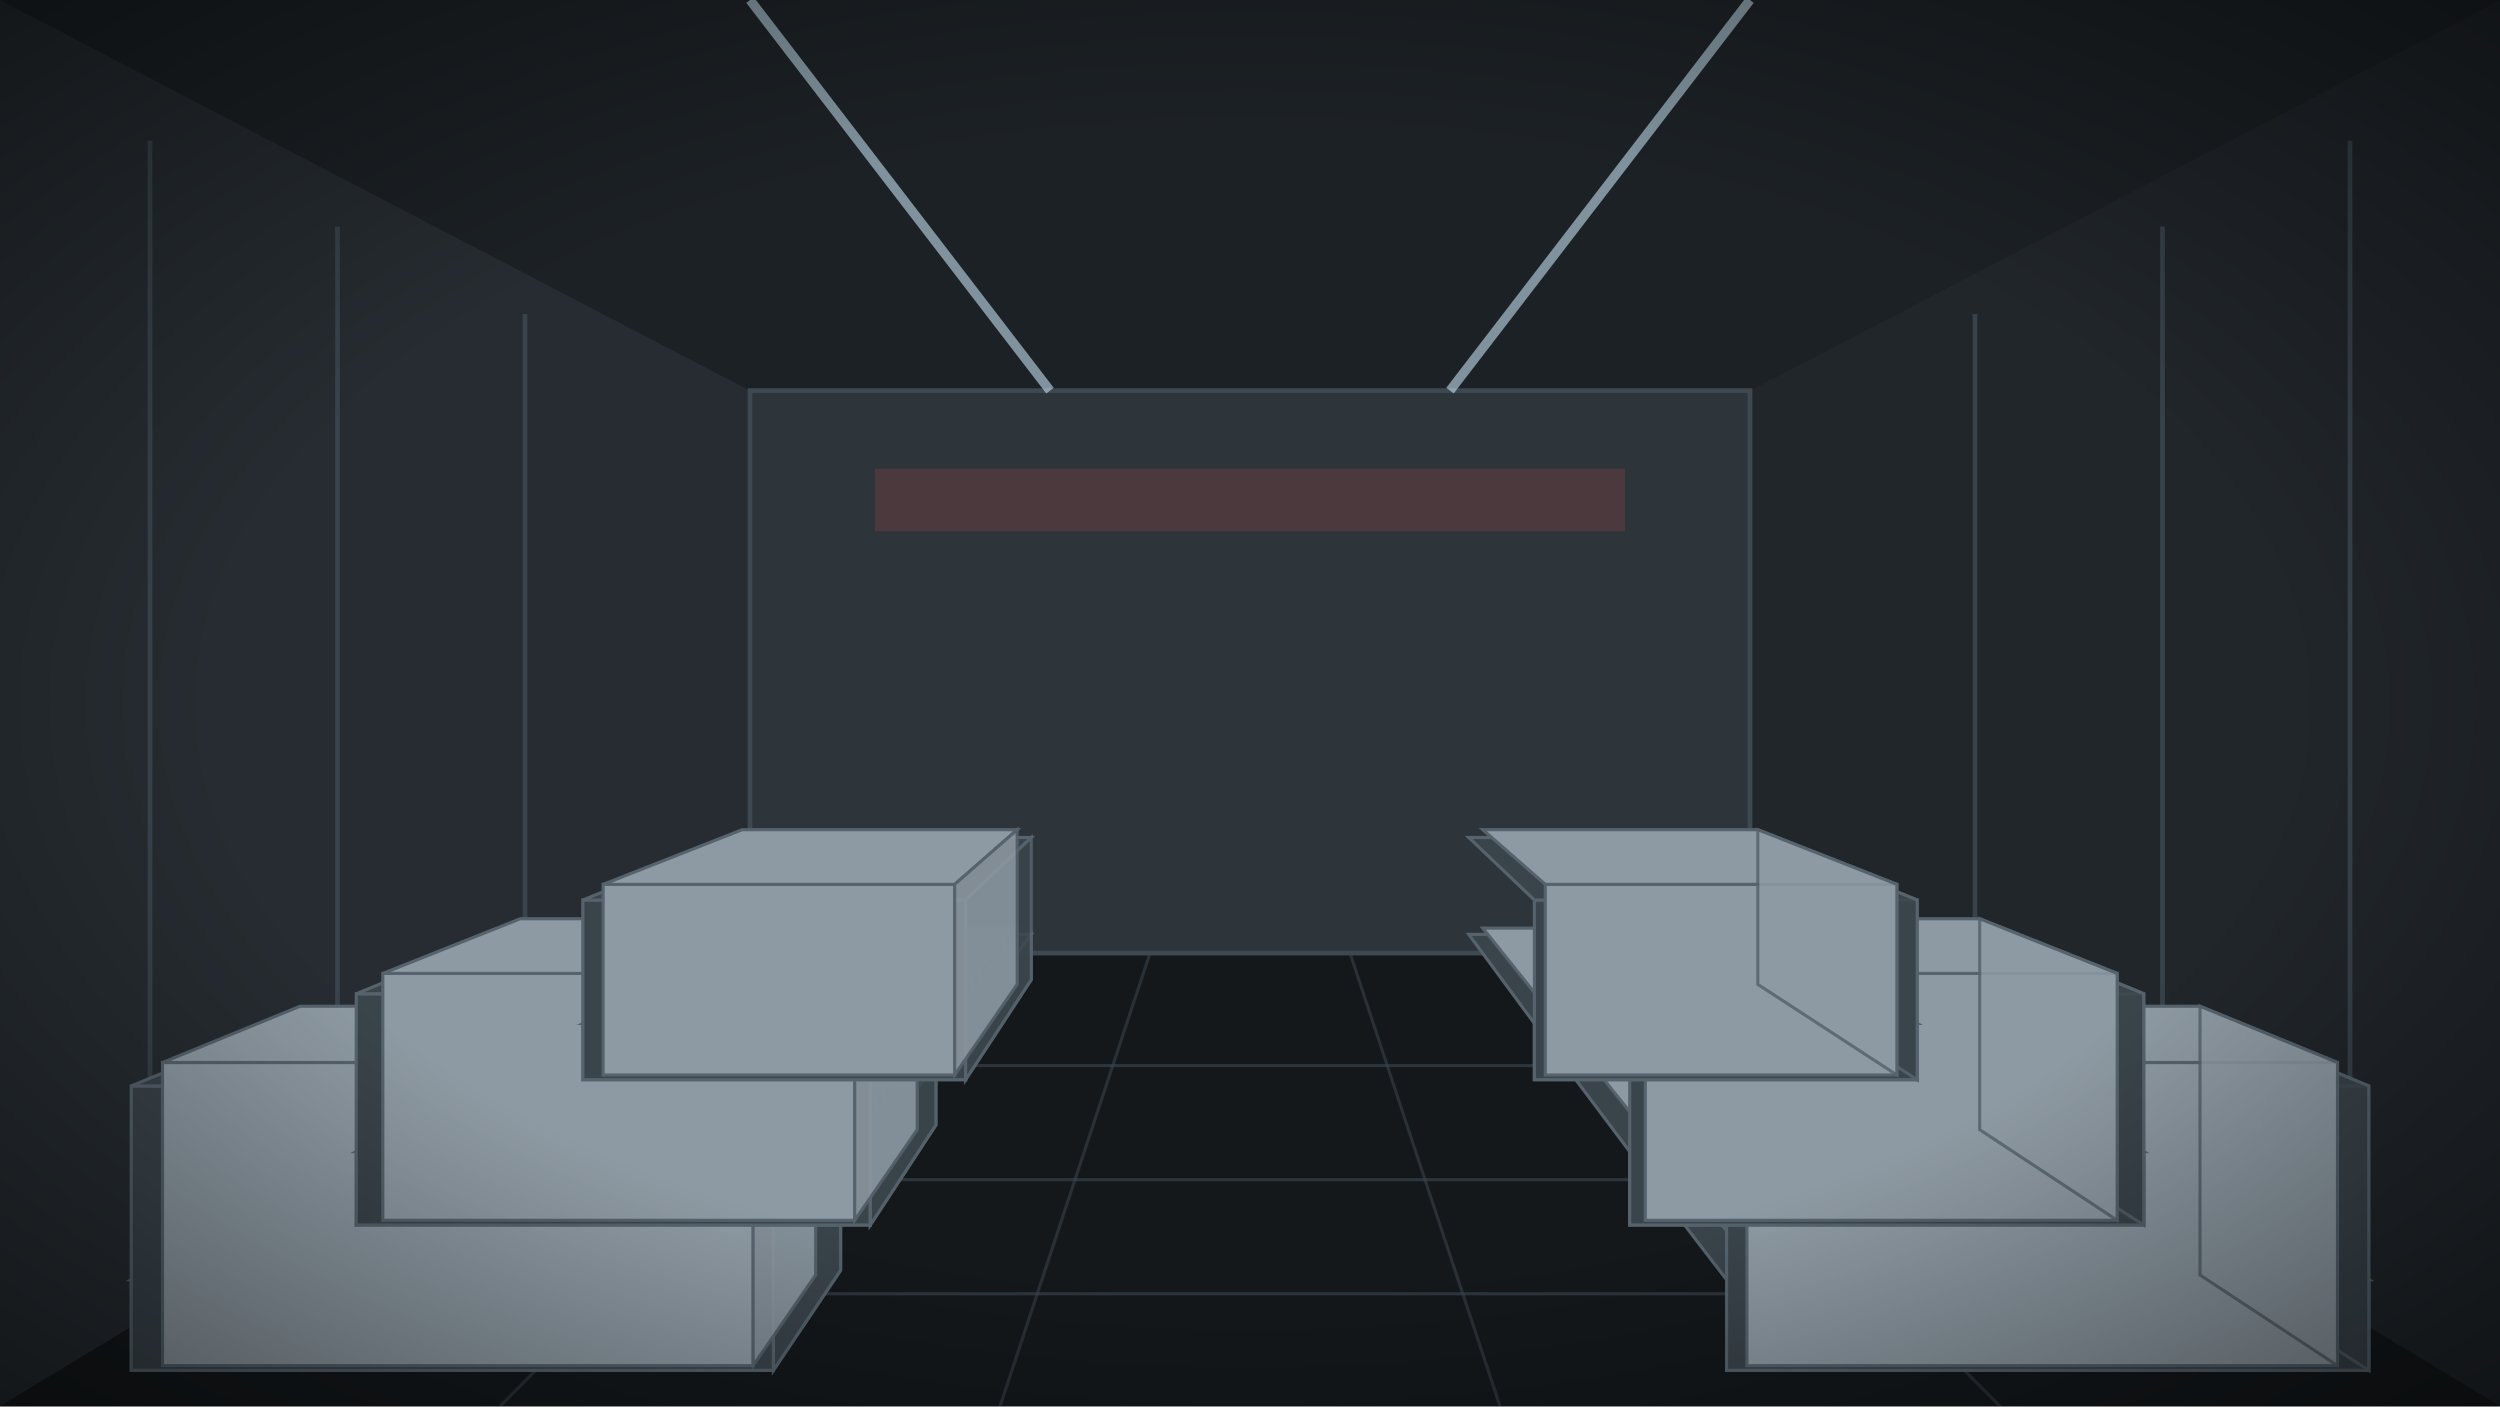
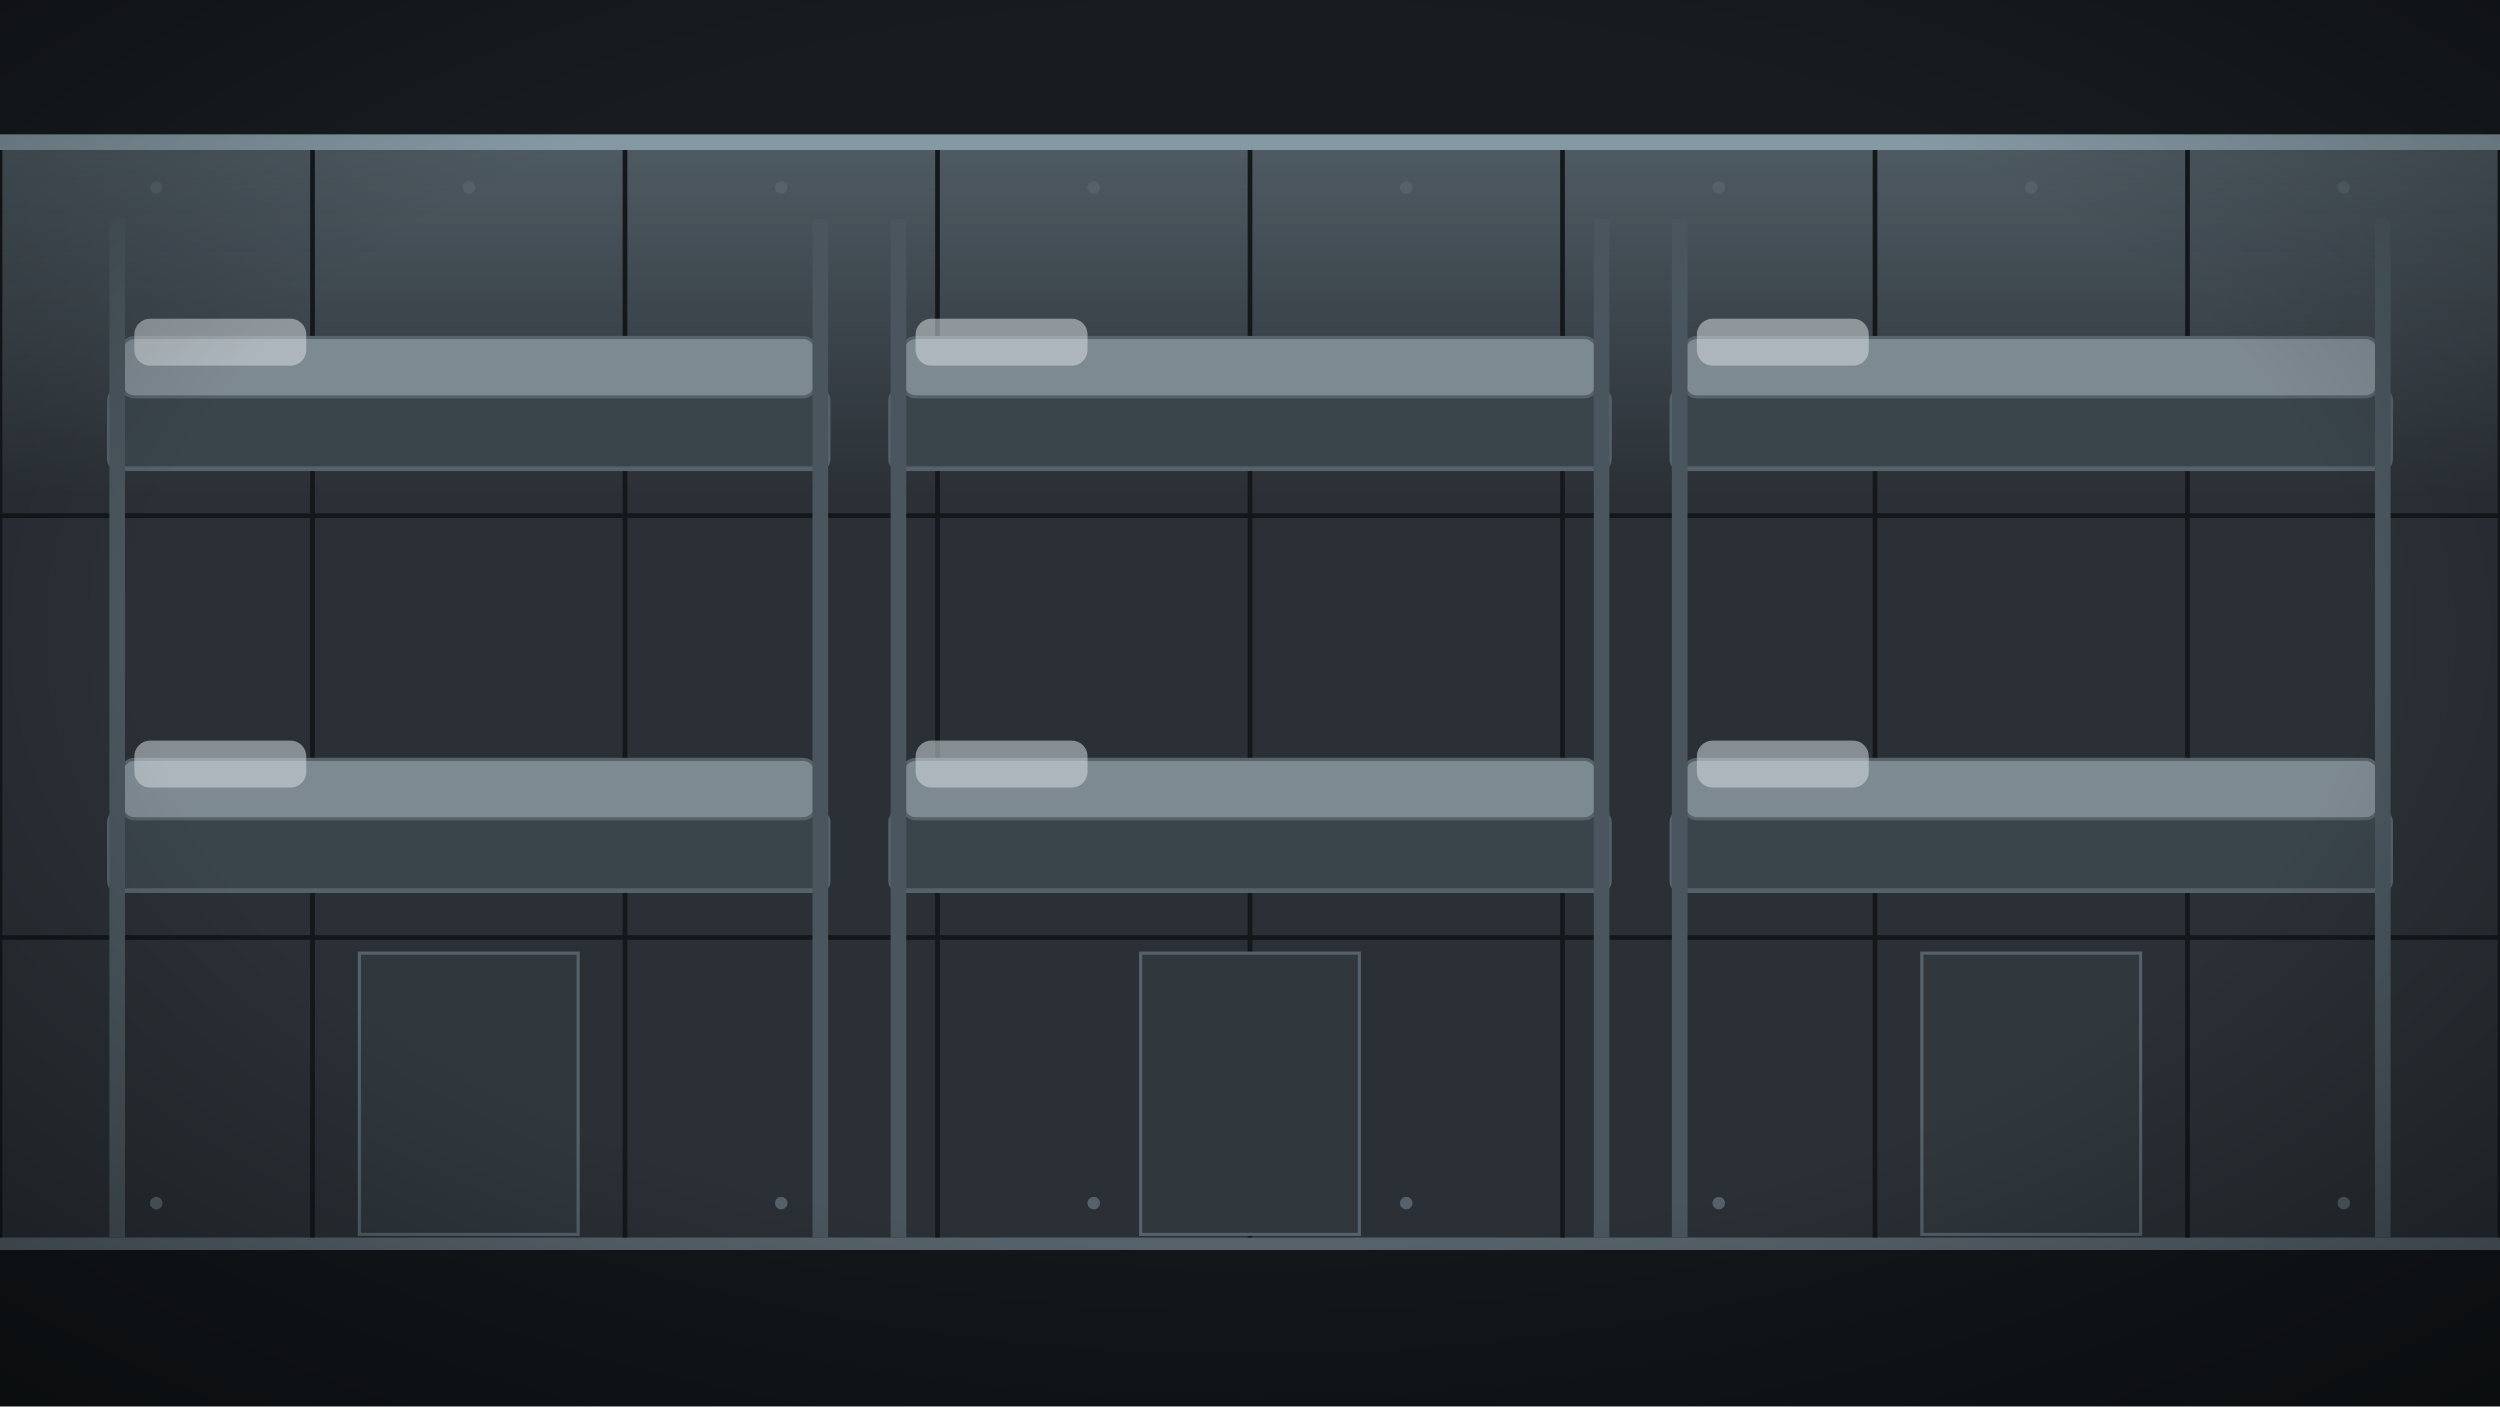
<svg xmlns="http://www.w3.org/2000/svg" viewBox="0 0 1600 900" preserveAspectRatio="xMidYMid slice">
  <defs>
-     <linearGradient id="sw" x1="0" y1="0" x2="0" y2="1">
-       <stop offset="0" stop-color="#9fe7ff" stop-opacity=".35" />
-       <stop offset="1" stop-color="#9fe7ff" stop-opacity="0" />
+     <linearGradient id="swiatlo" x1="0" y1="0" x2="0" y2="1">
+       <stop offset="0" stop-color="#cfefff" stop-opacity=".22" />
+       <stop offset="1" stop-color="#cfefff" stop-opacity="0" />
    </linearGradient>
-     <radialGradient id="cien" cx=".5" cy=".5" r=".75">
+     <radialGradient id="cien" cx=".5" cy=".45" r=".8">
      <stop offset=".55" stop-color="#000" stop-opacity="0" />
-       <stop offset="1" stop-color="#000" stop-opacity=".55" />
+       <stop offset="1" stop-color="#000" stop-opacity=".5" />
    </radialGradient>
  </defs>
-   <rect x="0" y="0" width="1600" height="900" fill="#14181b" />
-   <polygon points="0,0 1600,0 1120,250 480,250" fill="#1c2125" />
-   <polygon points="0,0 480,250 480,610 0,900" fill="#262c31" />
-   <polygon points="1600,0 1120,250 1120,610 1600,900" fill="#21262b" />
-   <polygon points="0,900 1600,900 1120,610 480,610" fill="#14181b" />
-   <rect x="480" y="250" width="640" height="360" fill="#2d343a" stroke="#3d4851" stroke-width="3" />
-   <line x1="480" y1="0" x2="672" y2="250" stroke="#cfefff" stroke-width="6" opacity="0.55" />
-   <line x1="1120" y1="0" x2="928" y2="250" stroke="#cfefff" stroke-width="6" opacity="0.55" />
-   <line x1="120" y1="828" x2="1480" y2="828" stroke="#3d4851" stroke-width="2" opacity="0.6" />
-   <line x1="240" y1="755" x2="1360" y2="755" stroke="#3d4851" stroke-width="2" opacity="0.6" />
-   <line x1="360" y1="682" x2="1240" y2="682" stroke="#3d4851" stroke-width="2" opacity="0.6" />
-   <line x1="320" y1="900" x2="608" y2="610" stroke="#3d4851" stroke-width="2" opacity="0.5" />
-   <line x1="640" y1="900" x2="736" y2="610" stroke="#3d4851" stroke-width="2" opacity="0.5" />
-   <line x1="960" y1="900" x2="864" y2="610" stroke="#3d4851" stroke-width="2" opacity="0.5" />
-   <line x1="1280" y1="900" x2="992" y2="610" stroke="#3d4851" stroke-width="2" opacity="0.5" />
-   <line x1="96" y1="802" x2="96" y2="90" stroke="#3d4851" stroke-width="3" opacity="0.8" />
-   <line x1="1504" y1="802" x2="1504" y2="90" stroke="#3d4851" stroke-width="3" opacity="0.8" />
-   <line x1="216" y1="737" x2="216" y2="145" stroke="#3d4851" stroke-width="3" opacity="0.8" />
-   <line x1="1384" y1="737" x2="1384" y2="145" stroke="#3d4851" stroke-width="3" opacity="0.8" />
-   <line x1="336" y1="671" x2="336" y2="201" stroke="#3d4851" stroke-width="3" opacity="0.8" />
-   <line x1="1264" y1="671" x2="1264" y2="201" stroke="#3d4851" stroke-width="3" opacity="0.8" />
-   <polygon points="84,877 495,877 495,819 84,819" fill="#3a444b" stroke="#56636d" stroke-width="2" />
-   <polygon points="84,819 495,819 538,763 183,763" fill="#3a444b" stroke="#56636d" stroke-width="2" />
-   <polygon points="495,877 538,813 538,763 495,819" fill="#3a444b" stroke="#56636d" stroke-width="2" opacity="0.85" />
-   <polygon points="104,874 482,874 482,804 104,804" fill="#8e9aa3" stroke="#56636d" stroke-width="2" />
-   <polygon points="104,804 482,804 522,754 192,754" fill="#8e9aa3" stroke="#56636d" stroke-width="2" />
-   <polygon points="482,874 522,816 522,754 482,804" fill="#8e9aa3" stroke="#56636d" stroke-width="2" opacity="0.85" />
-   <polygon points="84,877 495,877 495,695 84,695" fill="#3a444b" stroke="#56636d" stroke-width="2" />
-   <polygon points="84,695 495,695 538,654 183,654" fill="#3a444b" stroke="#56636d" stroke-width="2" />
-   <polygon points="495,877 538,813 538,654 495,695" fill="#3a444b" stroke="#56636d" stroke-width="2" opacity="0.85" />
-   <polygon points="104,874 482,874 482,680 104,680" fill="#8e9aa3" stroke="#56636d" stroke-width="2" />
-   <polygon points="104,680 482,680 522,644 192,644" fill="#8e9aa3" stroke="#56636d" stroke-width="2" />
-   <polygon points="482,874 522,816 522,644 482,680" fill="#8e9aa3" stroke="#56636d" stroke-width="2" opacity="0.85" />
-   <polygon points="228,784 557,784 557,737 228,737" fill="#3a444b" stroke="#56636d" stroke-width="2" />
-   <polygon points="228,737 557,737 599,681 328,681" fill="#3a444b" stroke="#56636d" stroke-width="2" />
-   <polygon points="557,784 599,720 599,681 557,737" fill="#3a444b" stroke="#56636d" stroke-width="2" opacity="0.85" />
-   <polygon points="245,781 547,781 547,724 245,724" fill="#8e9aa3" stroke="#56636d" stroke-width="2" />
-   <polygon points="245,724 547,724 587,674 333,674" fill="#8e9aa3" stroke="#56636d" stroke-width="2" />
-   <polygon points="547,781 587,723 587,674 547,724" fill="#8e9aa3" stroke="#56636d" stroke-width="2" opacity="0.85" />
-   <polygon points="228,784 557,784 557,636 228,636" fill="#3a444b" stroke="#56636d" stroke-width="2" />
-   <polygon points="228,636 557,636 599,595 328,595" fill="#3a444b" stroke="#56636d" stroke-width="2" />
-   <polygon points="557,784 599,720 599,595 557,636" fill="#3a444b" stroke="#56636d" stroke-width="2" opacity="0.85" />
-   <polygon points="245,781 547,781 547,623 245,623" fill="#8e9aa3" stroke="#56636d" stroke-width="2" />
-   <polygon points="245,623 547,623 587,588 333,588" fill="#8e9aa3" stroke="#56636d" stroke-width="2" />
-   <polygon points="547,781 587,723 587,588 547,623" fill="#8e9aa3" stroke="#56636d" stroke-width="2" opacity="0.85" />
-   <polygon points="373,691 618,691 618,655 373,655" fill="#3a444b" stroke="#56636d" stroke-width="2" />
-   <polygon points="373,655 618,655 660,598 472,598" fill="#3a444b" stroke="#56636d" stroke-width="2" />
-   <polygon points="618,691 660,627 660,598 618,655" fill="#3a444b" stroke="#56636d" stroke-width="2" opacity="0.85" />
-   <polygon points="386,688 611,688 611,644 386,644" fill="#8e9aa3" stroke="#56636d" stroke-width="2" />
-   <polygon points="386,644 611,644 651,594 475,594" fill="#8e9aa3" stroke="#56636d" stroke-width="2" />
-   <polygon points="611,688 651,630 651,594 611,644" fill="#8e9aa3" stroke="#56636d" stroke-width="2" opacity="0.85" />
-   <polygon points="373,691 618,691 618,576 373,576" fill="#3a444b" stroke="#56636d" stroke-width="2" />
-   <polygon points="373,576 618,576 660,536 472,536" fill="#3a444b" stroke="#56636d" stroke-width="2" />
-   <polygon points="618,691 660,627 660,536 618,576" fill="#3a444b" stroke="#56636d" stroke-width="2" opacity="0.85" />
-   <polygon points="386,688 611,688 611,566 386,566" fill="#8e9aa3" stroke="#56636d" stroke-width="2" />
-   <polygon points="386,566 611,566 651,531 475,531" fill="#8e9aa3" stroke="#56636d" stroke-width="2" />
-   <polygon points="611,688 651,630 651,531 611,566" fill="#8e9aa3" stroke="#56636d" stroke-width="2" opacity="0.85" />
-   <polygon points="1105,877 1516,877 1516,819 1105,819" fill="#3a444b" stroke="#56636d" stroke-width="2" />
-   <polygon points="1105,819 1516,819 1417,763 1062,763" fill="#3a444b" stroke="#56636d" stroke-width="2" />
-   <polygon points="1516,877 1417,813 1417,763 1516,819" fill="#3a444b" stroke="#56636d" stroke-width="2" opacity="0.85" />
-   <polygon points="1118,874 1496,874 1496,804 1118,804" fill="#8e9aa3" stroke="#56636d" stroke-width="2" />
-   <polygon points="1118,804 1496,804 1408,754 1078,754" fill="#8e9aa3" stroke="#56636d" stroke-width="2" />
-   <polygon points="1496,874 1408,816 1408,754 1496,804" fill="#8e9aa3" stroke="#56636d" stroke-width="2" opacity="0.85" />
-   <polygon points="1105,877 1516,877 1516,695 1105,695" fill="#3a444b" stroke="#56636d" stroke-width="2" />
-   <polygon points="1105,695 1516,695 1417,654 1062,654" fill="#3a444b" stroke="#56636d" stroke-width="2" />
-   <polygon points="1516,877 1417,813 1417,654 1516,695" fill="#3a444b" stroke="#56636d" stroke-width="2" opacity="0.85" />
-   <polygon points="1118,874 1496,874 1496,680 1118,680" fill="#8e9aa3" stroke="#56636d" stroke-width="2" />
-   <polygon points="1118,680 1496,680 1408,644 1078,644" fill="#8e9aa3" stroke="#56636d" stroke-width="2" />
-   <polygon points="1496,874 1408,816 1408,644 1496,680" fill="#8e9aa3" stroke="#56636d" stroke-width="2" opacity="0.85" />
-   <polygon points="1043,784 1372,784 1372,737 1043,737" fill="#3a444b" stroke="#56636d" stroke-width="2" />
-   <polygon points="1043,737 1372,737 1272,681 1001,681" fill="#3a444b" stroke="#56636d" stroke-width="2" />
-   <polygon points="1372,784 1272,720 1272,681 1372,737" fill="#3a444b" stroke="#56636d" stroke-width="2" opacity="0.85" />
-   <polygon points="1053,781 1355,781 1355,724 1053,724" fill="#8e9aa3" stroke="#56636d" stroke-width="2" />
-   <polygon points="1053,724 1355,724 1267,674 1013,674" fill="#8e9aa3" stroke="#56636d" stroke-width="2" />
-   <polygon points="1355,781 1267,723 1267,674 1355,724" fill="#8e9aa3" stroke="#56636d" stroke-width="2" opacity="0.85" />
-   <polygon points="1043,784 1372,784 1372,636 1043,636" fill="#3a444b" stroke="#56636d" stroke-width="2" />
-   <polygon points="1043,636 1372,636 1272,595 1001,595" fill="#3a444b" stroke="#56636d" stroke-width="2" />
-   <polygon points="1372,784 1272,720 1272,595 1372,636" fill="#3a444b" stroke="#56636d" stroke-width="2" opacity="0.85" />
-   <polygon points="1053,781 1355,781 1355,623 1053,623" fill="#8e9aa3" stroke="#56636d" stroke-width="2" />
-   <polygon points="1053,623 1355,623 1267,588 1013,588" fill="#8e9aa3" stroke="#56636d" stroke-width="2" />
-   <polygon points="1355,781 1267,723 1267,588 1355,623" fill="#8e9aa3" stroke="#56636d" stroke-width="2" opacity="0.85" />
-   <polygon points="982,691 1227,691 1227,655 982,655" fill="#3a444b" stroke="#56636d" stroke-width="2" />
-   <polygon points="982,655 1227,655 1128,598 940,598" fill="#3a444b" stroke="#56636d" stroke-width="2" />
-   <polygon points="1227,691 1128,627 1128,598 1227,655" fill="#3a444b" stroke="#56636d" stroke-width="2" opacity="0.85" />
-   <polygon points="989,688 1214,688 1214,644 989,644" fill="#8e9aa3" stroke="#56636d" stroke-width="2" />
-   <polygon points="989,644 1214,644 1125,594 949,594" fill="#8e9aa3" stroke="#56636d" stroke-width="2" />
-   <polygon points="1214,688 1125,630 1125,594 1214,644" fill="#8e9aa3" stroke="#56636d" stroke-width="2" opacity="0.85" />
-   <polygon points="982,691 1227,691 1227,576 982,576" fill="#3a444b" stroke="#56636d" stroke-width="2" />
-   <polygon points="982,576 1227,576 1128,536 940,536" fill="#3a444b" stroke="#56636d" stroke-width="2" />
-   <polygon points="1227,691 1128,627 1128,536 1227,576" fill="#3a444b" stroke="#56636d" stroke-width="2" opacity="0.85" />
-   <polygon points="989,688 1214,688 1214,566 989,566" fill="#8e9aa3" stroke="#56636d" stroke-width="2" />
-   <polygon points="989,566 1214,566 1125,531 949,531" fill="#8e9aa3" stroke="#56636d" stroke-width="2" />
-   <polygon points="1214,688 1125,630 1125,531 1214,566" fill="#8e9aa3" stroke="#56636d" stroke-width="2" opacity="0.85" />
-   <rect x="560" y="300" width="480" height="40" fill="#ff5a4f" opacity="0.15" />
+   <g>
+     <rect x="0" y="0" width="1600" height="900" fill="#2a3036" />
+     <rect x="0" y="0" width="1600" height="86" fill="#181c20" />
+     <rect x="0" y="86" width="1600" height="10" fill="#cfefff" opacity="0.55" />
+     <rect x="0" y="96" width="1600" height="220" fill="url(#swiatlo)" />
+     <rect x="0" y="800" width="1600" height="100" fill="#13171a" />
+     <rect x="0" y="792" width="1600" height="8" fill="#56626b" />
+     <line x1="0" y1="96" x2="0" y2="792" stroke="#14181b" stroke-width="3" />
+     <line x1="200" y1="96" x2="200" y2="792" stroke="#14181b" stroke-width="3" />
+     <line x1="400" y1="96" x2="400" y2="792" stroke="#14181b" stroke-width="3" />
+     <line x1="600" y1="96" x2="600" y2="792" stroke="#14181b" stroke-width="3" />
+     <line x1="800" y1="96" x2="800" y2="792" stroke="#14181b" stroke-width="3" />
+     <line x1="1000" y1="96" x2="1000" y2="792" stroke="#14181b" stroke-width="3" />
+     <line x1="1200" y1="96" x2="1200" y2="792" stroke="#14181b" stroke-width="3" />
+     <line x1="1400" y1="96" x2="1400" y2="792" stroke="#14181b" stroke-width="3" />
+     <line x1="1600" y1="96" x2="1600" y2="792" stroke="#14181b" stroke-width="3" />
+     <line x1="0" y1="330" x2="1600" y2="330" stroke="#14181b" stroke-width="3" />
+     <line x1="0" y1="600" x2="1600" y2="600" stroke="#14181b" stroke-width="3" />
+     <circle cx="100" cy="120" r="4" fill="#56626b" />
+     <circle cx="100" cy="770" r="4" fill="#56626b" />
+     <circle cx="300" cy="120" r="4" fill="#56626b" />
+     <circle cx="300" cy="770" r="4" fill="#56626b" />
+     <circle cx="500" cy="120" r="4" fill="#56626b" />
+     <circle cx="500" cy="770" r="4" fill="#56626b" />
+     <circle cx="700" cy="120" r="4" fill="#56626b" />
+     <circle cx="700" cy="770" r="4" fill="#56626b" />
+     <circle cx="900" cy="120" r="4" fill="#56626b" />
+     <circle cx="900" cy="770" r="4" fill="#56626b" />
+     <circle cx="1100" cy="120" r="4" fill="#56626b" />
+     <circle cx="1100" cy="770" r="4" fill="#56626b" />
+     <circle cx="1300" cy="120" r="4" fill="#56626b" />
+     <circle cx="1300" cy="770" r="4" fill="#56626b" />
+     <circle cx="1500" cy="120" r="4" fill="#56626b" />
+     <circle cx="1500" cy="770" r="4" fill="#56626b" />
+     <rect x="70" y="250" width="460" height="50" fill="#3a444b" stroke="#56626b" stroke-width="3" rx="6" />
+     <rect x="78" y="216" width="444" height="38" fill="#7e8a92" stroke="#56626b" stroke-width="2" rx="8" />
+     <rect x="86" y="204" width="110" height="30" fill="#d4dade" rx="10" opacity="0.55" />
+     <rect x="70" y="520" width="460" height="50" fill="#3a444b" stroke="#56626b" stroke-width="3" rx="6" />
+     <rect x="78" y="486" width="444" height="38" fill="#7e8a92" stroke="#56626b" stroke-width="2" rx="8" />
+     <rect x="86" y="474" width="110" height="30" fill="#d4dade" rx="10" opacity="0.55" />
+     <rect x="70" y="140" width="10" height="652" fill="#4a555d" />
+     <rect x="520" y="140" width="10" height="652" fill="#4a555d" />
+     <rect x="230" y="610" width="140" height="180" fill="#30383e" stroke="#56626b" stroke-width="2" />
+     <rect x="570" y="250" width="460" height="50" fill="#3a444b" stroke="#56626b" stroke-width="3" rx="6" />
+     <rect x="578" y="216" width="444" height="38" fill="#7e8a92" stroke="#56626b" stroke-width="2" rx="8" />
+     <rect x="586" y="204" width="110" height="30" fill="#d4dade" rx="10" opacity="0.55" />
+     <rect x="570" y="520" width="460" height="50" fill="#3a444b" stroke="#56626b" stroke-width="3" rx="6" />
+     <rect x="578" y="486" width="444" height="38" fill="#7e8a92" stroke="#56626b" stroke-width="2" rx="8" />
+     <rect x="586" y="474" width="110" height="30" fill="#d4dade" rx="10" opacity="0.55" />
+     <rect x="570" y="140" width="10" height="652" fill="#4a555d" />
+     <rect x="1020" y="140" width="10" height="652" fill="#4a555d" />
+     <rect x="730" y="610" width="140" height="180" fill="#30383e" stroke="#56626b" stroke-width="2" />
+     <rect x="1070" y="250" width="460" height="50" fill="#3a444b" stroke="#56626b" stroke-width="3" rx="6" />
+     <rect x="1078" y="216" width="444" height="38" fill="#7e8a92" stroke="#56626b" stroke-width="2" rx="8" />
+     <rect x="1086" y="204" width="110" height="30" fill="#d4dade" rx="10" opacity="0.55" />
+     <rect x="1070" y="520" width="460" height="50" fill="#3a444b" stroke="#56626b" stroke-width="3" rx="6" />
+     <rect x="1078" y="486" width="444" height="38" fill="#7e8a92" stroke="#56626b" stroke-width="2" rx="8" />
+     <rect x="1086" y="474" width="110" height="30" fill="#d4dade" rx="10" opacity="0.55" />
+     <rect x="1070" y="140" width="10" height="652" fill="#4a555d" />
+     <rect x="1520" y="140" width="10" height="652" fill="#4a555d" />
+     <rect x="1230" y="610" width="140" height="180" fill="#30383e" stroke="#56626b" stroke-width="2" />
+   </g>
  <rect x="0" y="0" width="1600" height="900" fill="url(#cien)" />
</svg>
